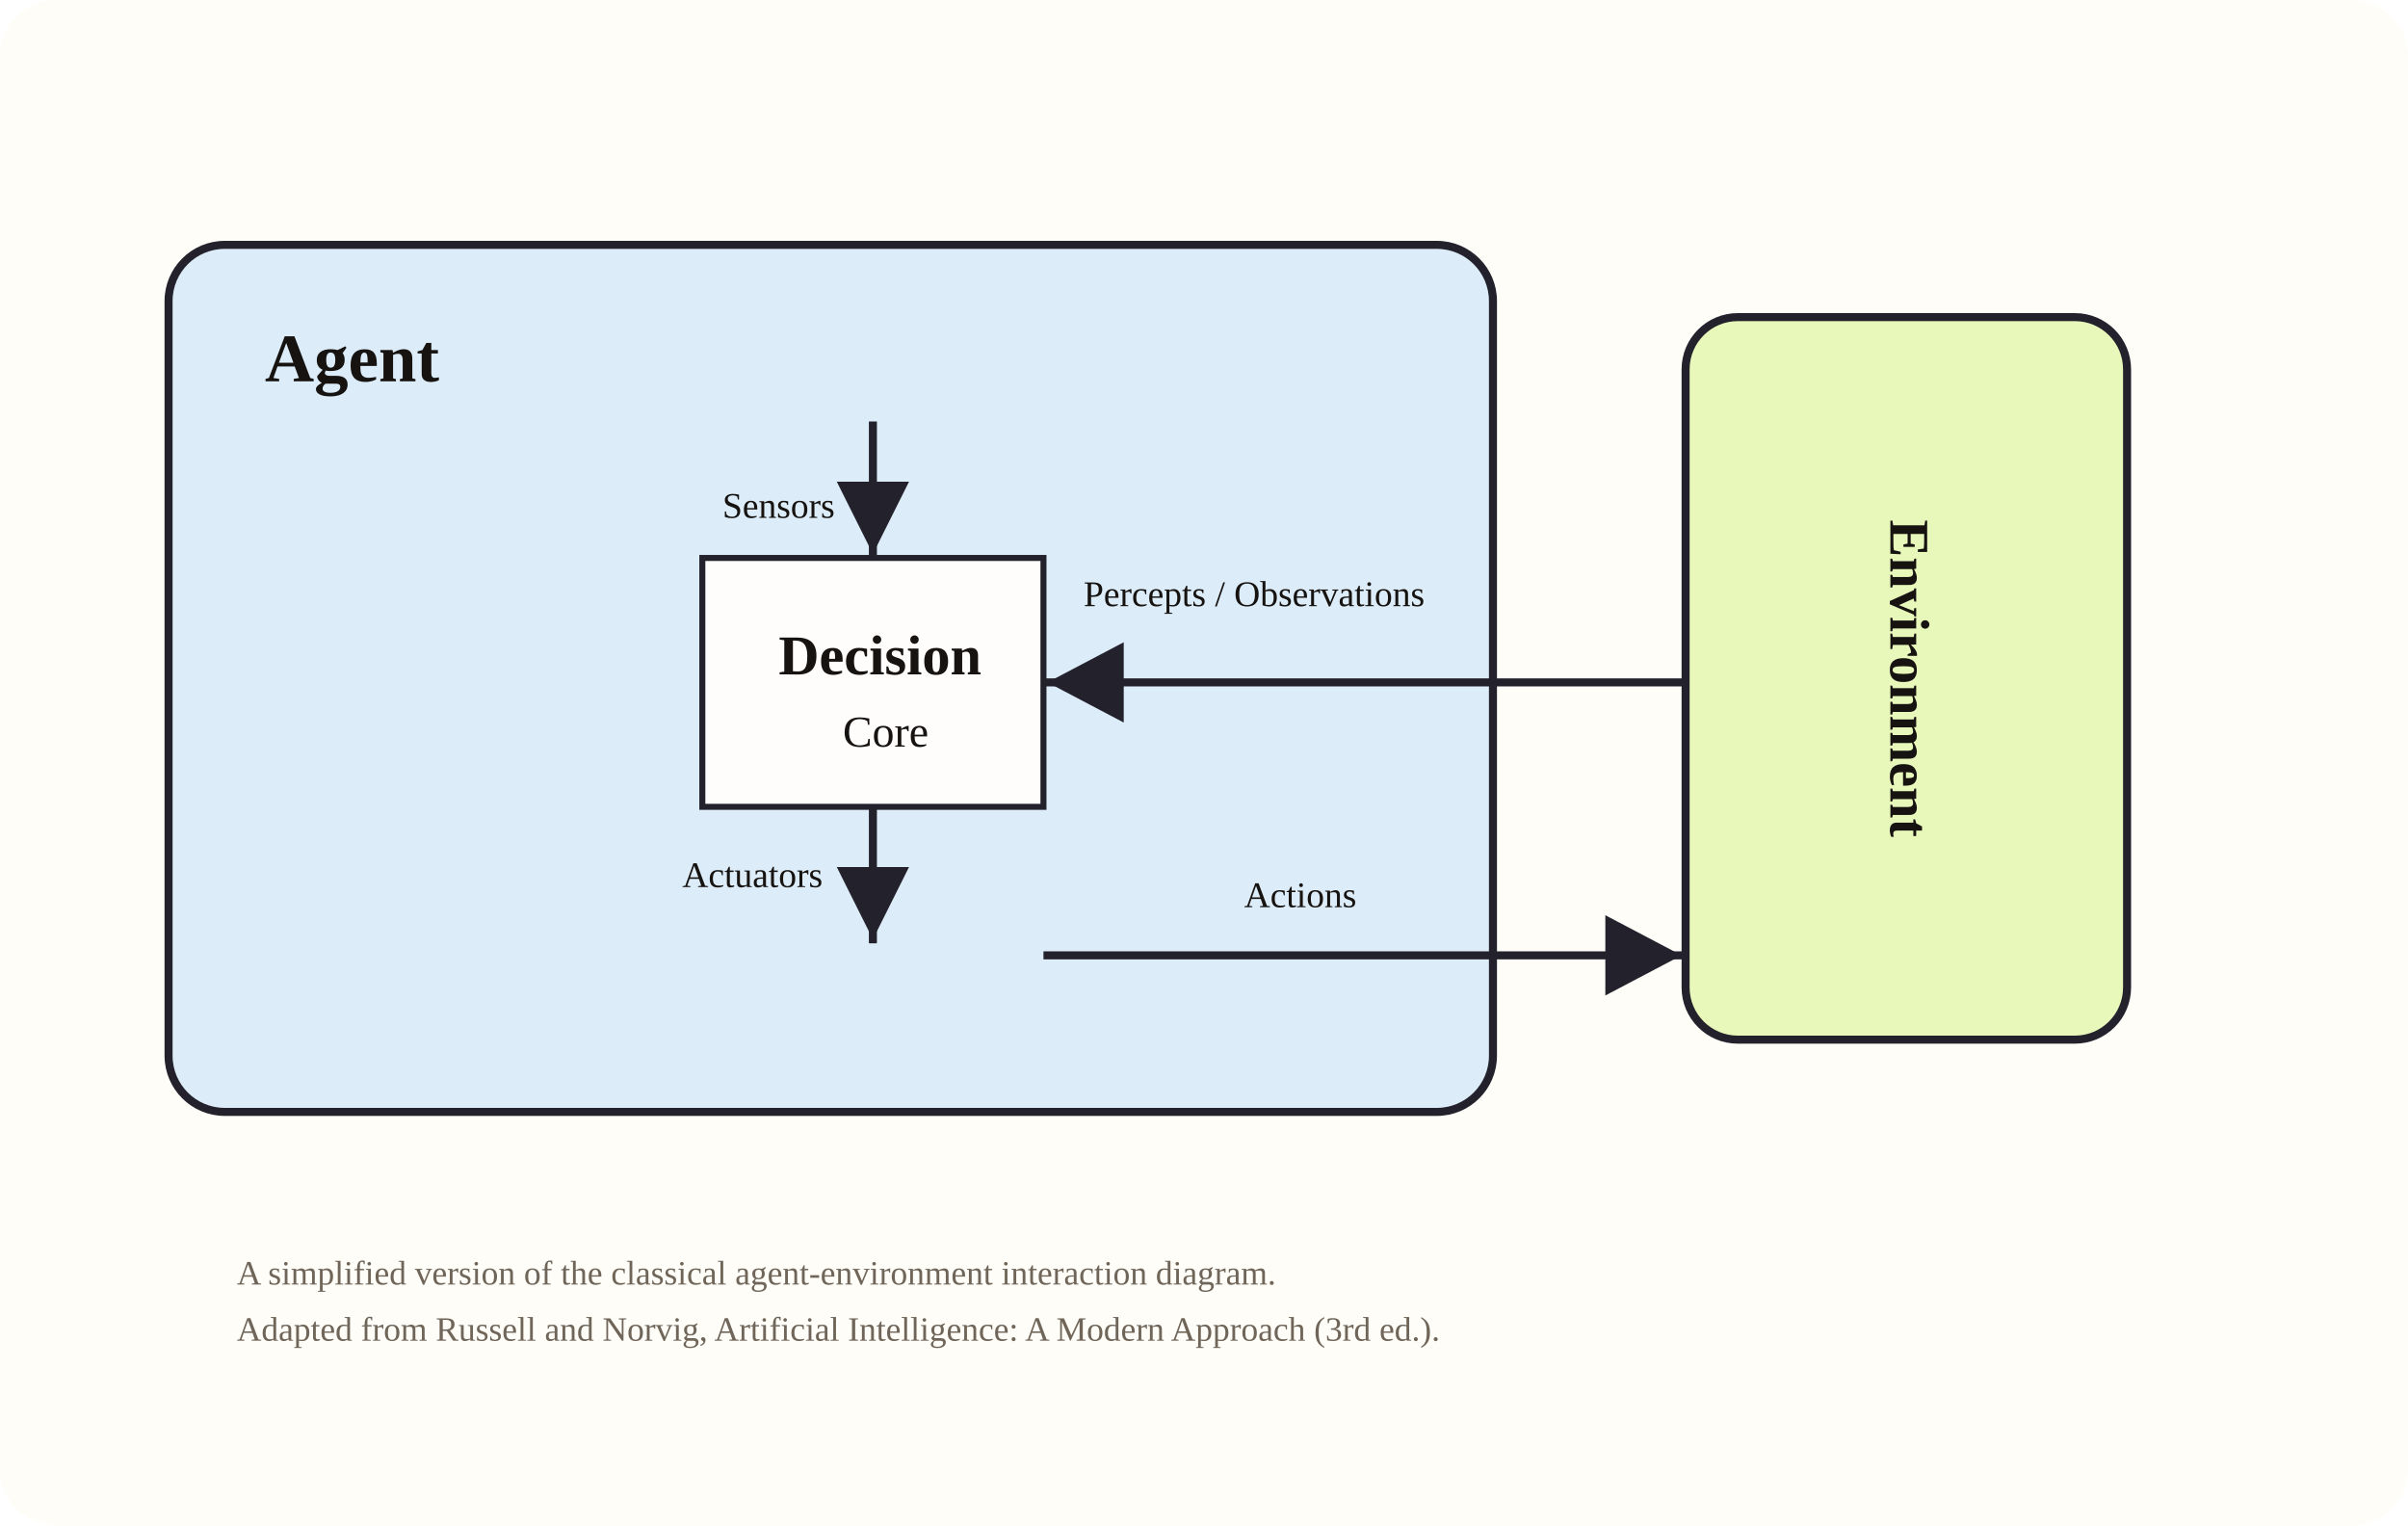
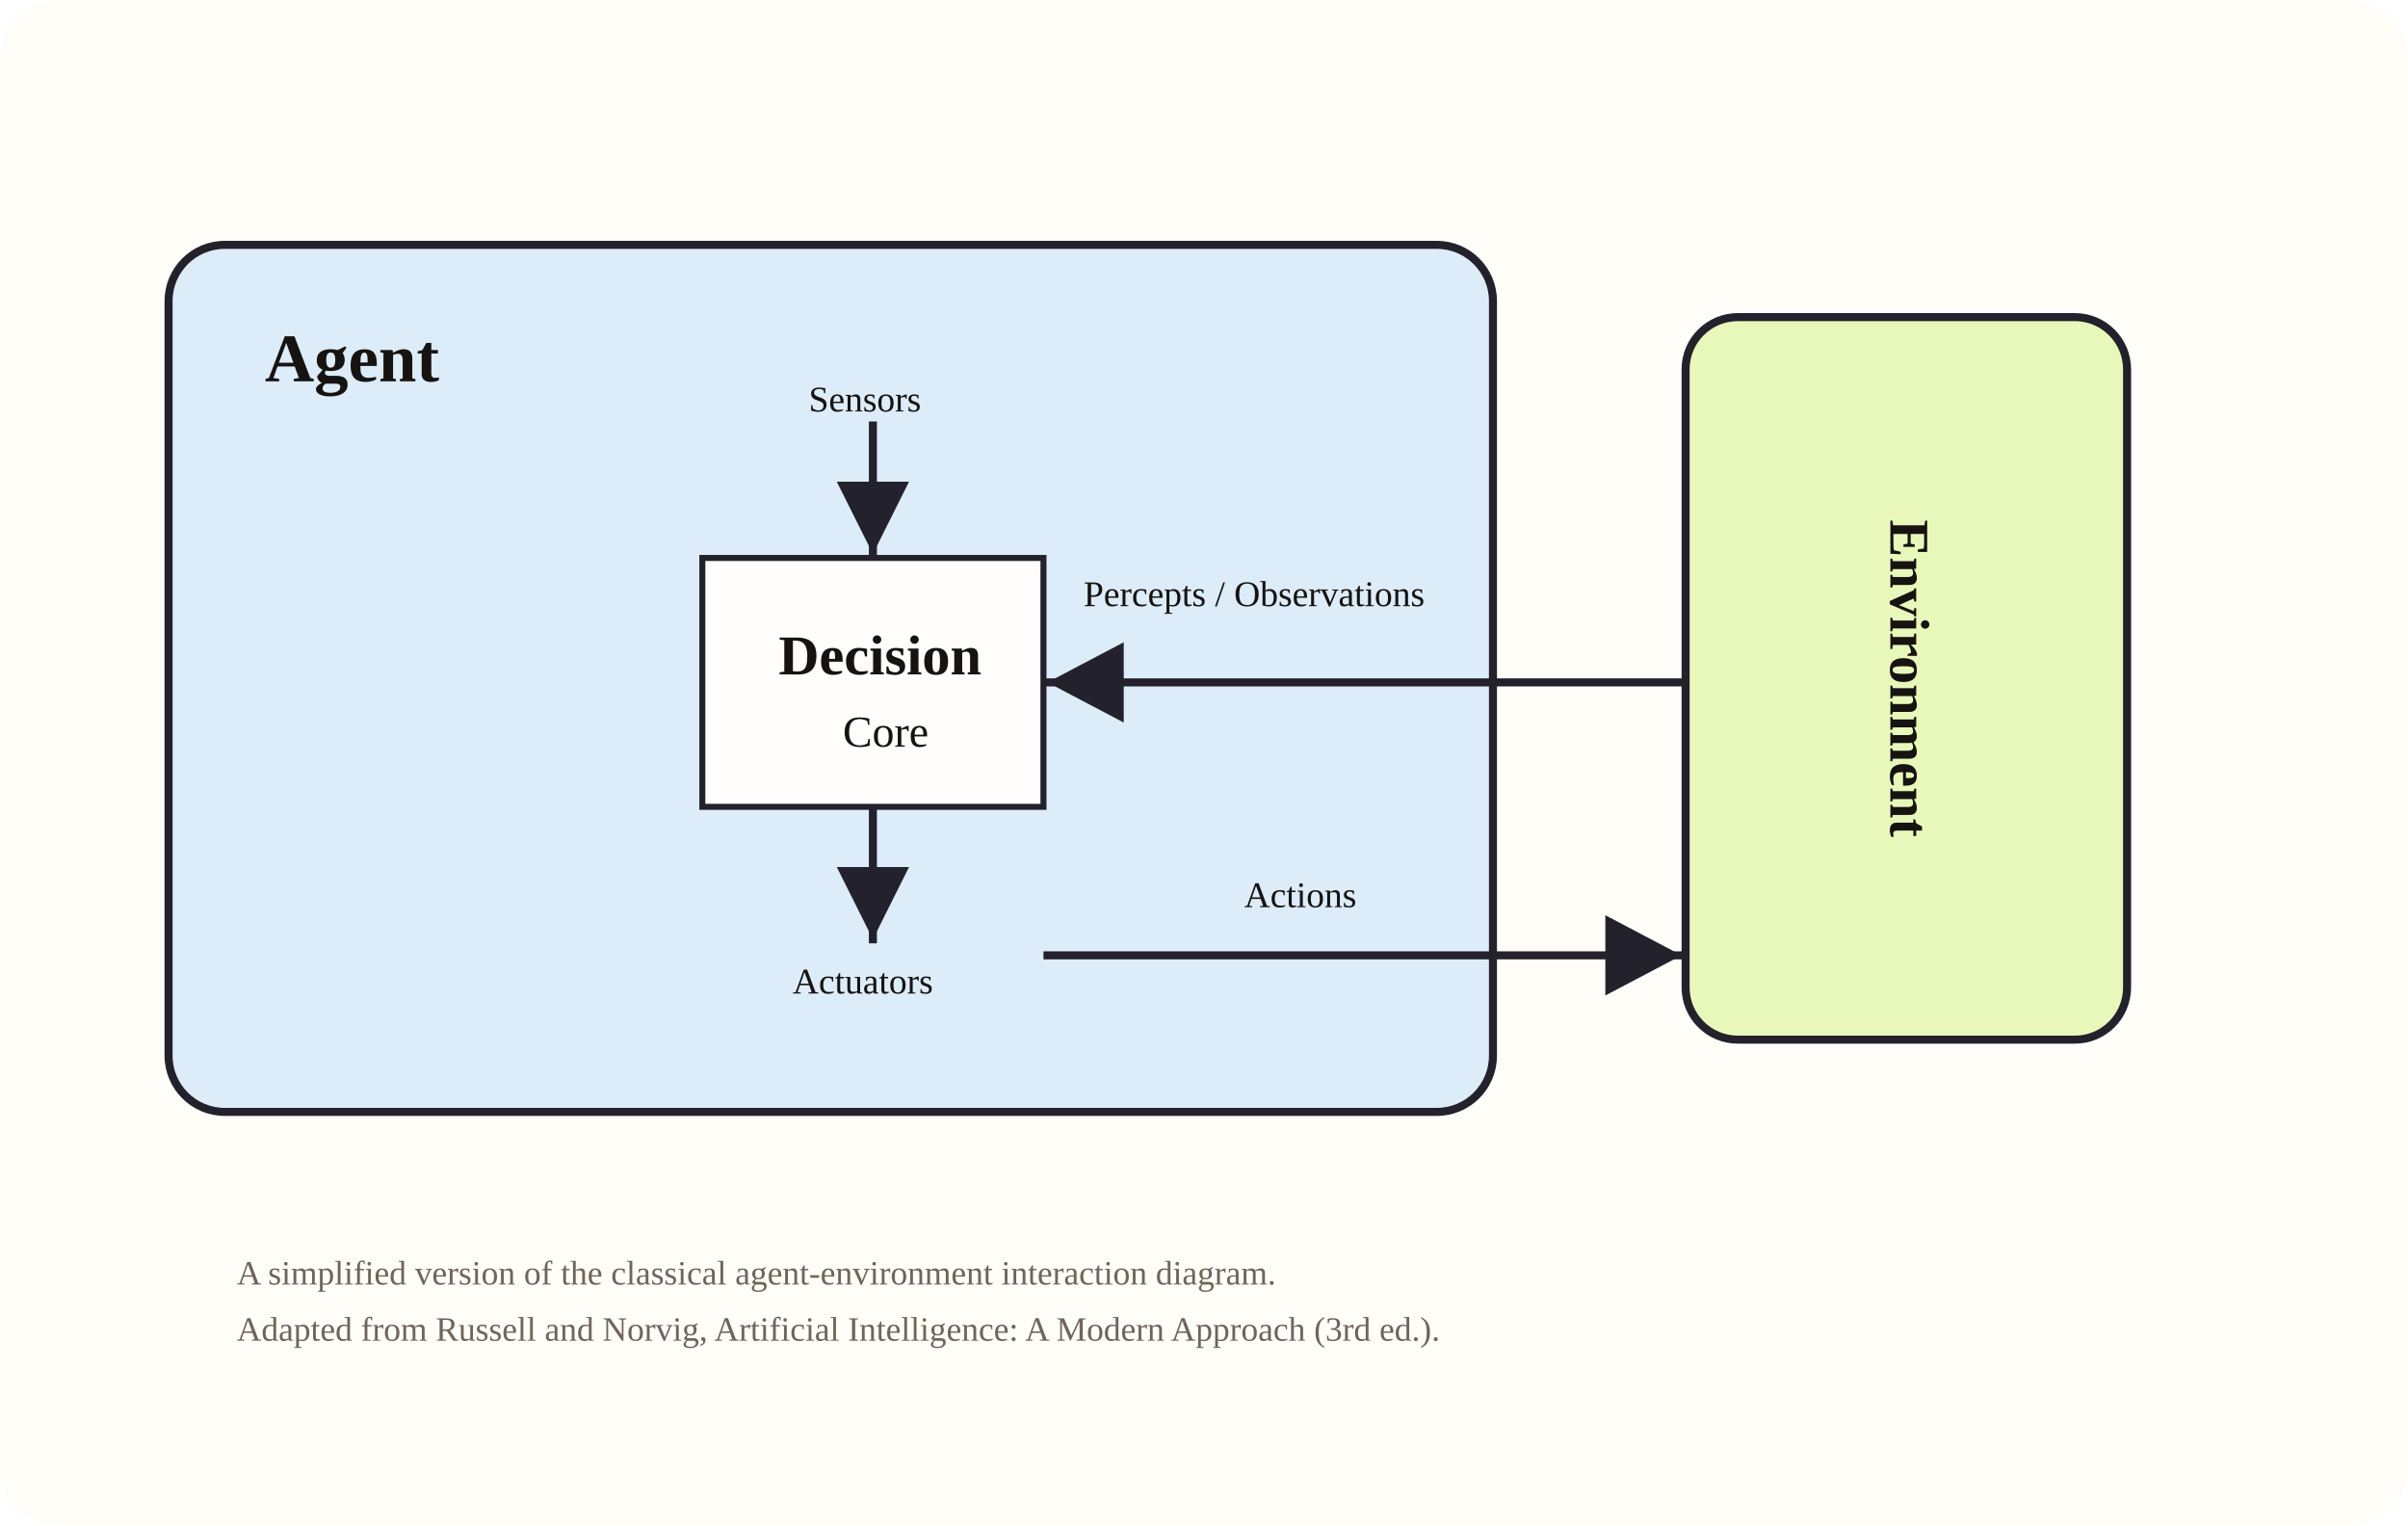
<svg xmlns="http://www.w3.org/2000/svg" width="1200" height="760" viewBox="0 0 1200 760" fill="none" role="img" aria-labelledby="title desc">
  <rect width="1200" height="760" rx="28" fill="#FFFDF8" />
  <rect x="84" y="122" width="660" height="432" rx="28" fill="#DCECF8" stroke="#23212B" stroke-width="4" />
  <rect x="840" y="158" width="220" height="360" rx="26" fill="#E8F8BA" stroke="#23212B" stroke-width="4" />
  <rect x="350" y="278" width="170" height="124" fill="#FFFDFC" stroke="#23212B" stroke-width="3" />
  <text x="132" y="190" fill="#161311" font-family="Georgia, 'Times New Roman', serif" font-size="34" font-weight="700">Agent</text>
  <text x="388" y="336" fill="#161311" font-family="Georgia, 'Times New Roman', serif" font-size="28" font-weight="700">Decision</text>
  <text x="420" y="372" fill="#161311" font-family="Georgia, 'Times New Roman', serif" font-size="22">Core</text>
  <text x="118" y="640" fill="#6F6559" font-family="Georgia, 'Times New Roman', serif" font-size="17">
    A simplified version of the classical agent-environment interaction diagram.
  </text>
  <text x="118" y="668" fill="#6F6559" font-family="Georgia, 'Times New Roman', serif" font-size="17">
    Adapted from Russell and Norvig, Artificial Intelligence: A Modern Approach (3rd ed.).
  </text>
  <line x1="840" y1="340" x2="520" y2="340" stroke="#23212B" stroke-width="4" />
  <polygon points="522,340 560,320 560,360" fill="#23212B" />
  <text x="540" y="302" fill="#161311" font-family="Georgia, 'Times New Roman', serif" font-size="18">Percepts / Observations</text>
  <line x1="520" y1="476" x2="840" y2="476" stroke="#23212B" stroke-width="4" />
  <polygon points="838,476 800,456 800,496" fill="#23212B" />
  <text x="620" y="452" fill="#161311" font-family="Georgia, 'Times New Roman', serif" font-size="18">Actions</text>
  <line x1="435" y1="210" x2="435" y2="278" stroke="#23212B" stroke-width="4" />
  <polygon points="435,276 417,240 453,240" fill="#23212B" />
-   <text x="360" y="258" fill="#161311" font-family="Georgia, 'Times New Roman', serif" font-size="18">Sensors</text>
+   <text x="403" y="205" fill="#161311" font-family="Georgia, 'Times New Roman', serif" font-size="18">Sensors</text>
  <line x1="435" y1="402" x2="435" y2="470" stroke="#23212B" stroke-width="4" />
  <polygon points="435,468 417,432 453,432" fill="#23212B" />
-   <text x="340" y="442" fill="#161311" font-family="Georgia, 'Times New Roman', serif" font-size="18">Actuators</text>
+   <text x="395" y="495" fill="#161311" font-family="Georgia, 'Times New Roman', serif" font-size="18">Actuators</text>
  <g transform="translate(950 338) rotate(90)">
    <text x="0" y="0" text-anchor="middle" dominant-baseline="middle" fill="#161311" font-family="Georgia, 'Times New Roman', serif" font-size="28" font-weight="700">Environment</text>
  </g>
</svg>
